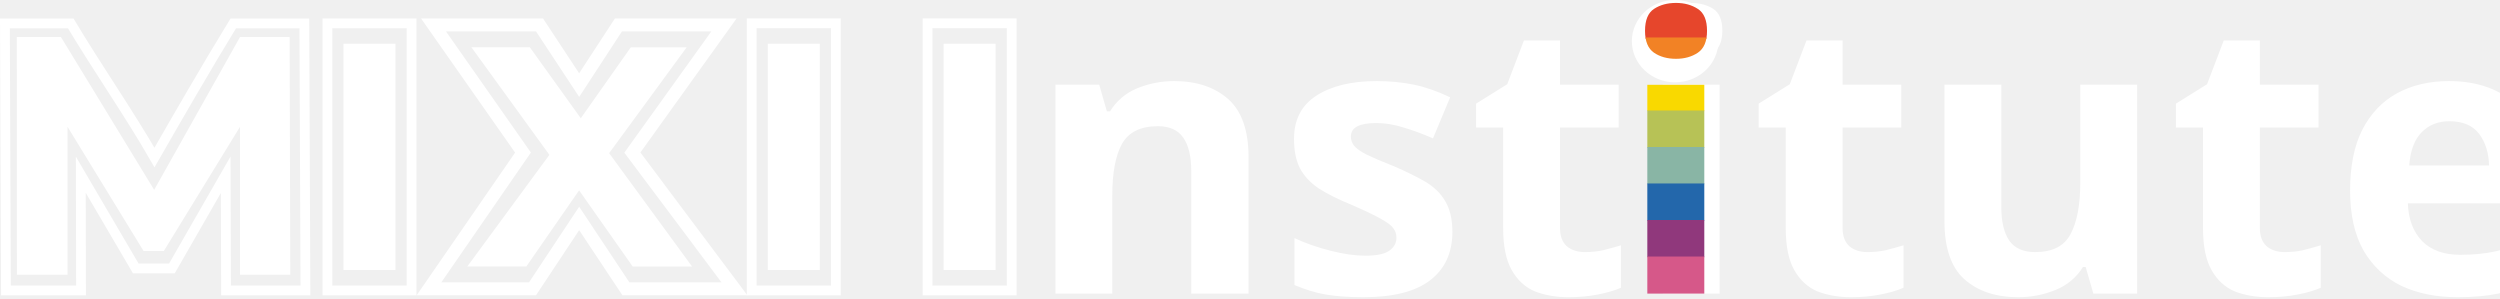
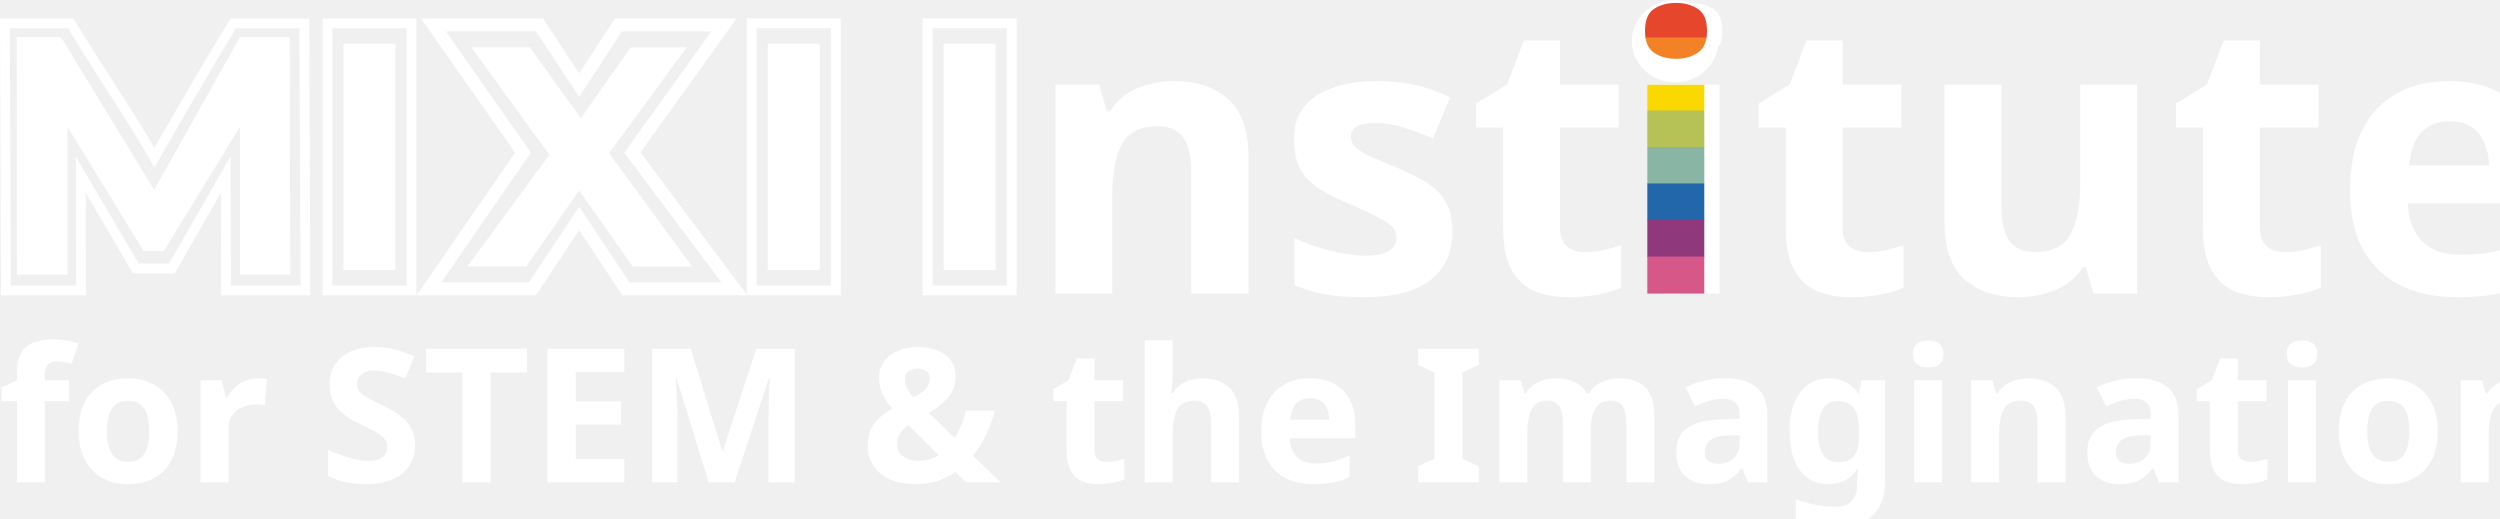
- <svg xmlns="http://www.w3.org/2000/svg" width="71.496mm" height="8.54mm" viewBox="0 0 71.496 8.54" version="1.1" id="svg42627">
+ <svg xmlns="http://www.w3.org/2000/svg" width="317.501mm" height="65.86mm" viewBox="0 0 317.501 65.86" version="1.1" id="svg42627">
  <defs id="defs42624">
    <clipPath clipPathUnits="userSpaceOnUse" id="clipPath84480">
      <text xml:space="preserve" style="font-style:normal;font-weight:normal;font-size:54.082px;line-height:1.25;font-family:sans-serif;fill:#000000;fill-opacity:1;stroke:none;stroke-width:1.352" x="29.421" y="257.113" id="text84484" transform="scale(1.846738,0.5414952)">
        <tspan id="tspan84482" x="29.421" y="257.113" style="font-style:normal;font-variant:normal;font-weight:900;font-stretch:normal;font-size:54.746px;font-family:Graphik;-inkscape-font-specification:'Graphik, Heavy';font-variant-ligatures:normal;font-variant-caps:normal;font-variant-numeric:normal;font-variant-east-asian:normal;fill:#ffffff;stroke-width:1.352">i</tspan>
      </text>
    </clipPath>
  </defs>
  <g id="layer1" transform="translate(-19.70543,-88.66094)">
-     <g id="g1274">
+     <g id="g1274" transform="matrix(4.440821,0,0,4.440821,-67.80284,-305.0664)">
      <g id="g1209">
        <ellipse style="fill:#ffffff;fill-opacity:1;stroke-width:0.211" id="path1066" cx="67.611" cy="89.838" rx="1.237" ry="1.177" />
        <g id="g1025" transform="matrix(0.8258605,0,0,0.8258605,3.431493,15.45211)">
          <g id="g93944">
            <g id="g93927">
              <text xml:space="preserve" style="font-style:normal;font-weight:normal;font-size:13.083px;line-height:1.25;font-family:sans-serif;fill:#000000;fill-opacity:1;stroke:none;stroke-width:0.327" x="55.222" y="98.814" id="text91128">
                <tspan id="tspan49140" x="55.222" y="98.814" style="font-style:normal;font-variant:normal;font-weight:900;font-stretch:normal;font-size:13.244px;font-family:Graphik;-inkscape-font-specification:'Graphik, Heavy';font-variant-ligatures:normal;font-variant-caps:normal;font-variant-numeric:normal;font-variant-east-asian:normal;fill:#ffffff;stroke-width:0.327">nstitute</tspan>
              </text>
              <g id="g93863-8" transform="translate(6.088974)">
                <path d="m 46.293,97.995 v -7.835 h 1.8 v 7.835 z" id="path55217-4-5" style="font-size:28.222px;line-height:1.25;font-family:Montserrat;-inkscape-font-specification:'Montserrat, @wght=700';font-variation-settings:'wght' 700;letter-spacing:2.646px;fill:#ffffff;stroke-width:0.105" />
                <path style="fill:none;stroke:#ffffff;stroke-width:0.339;stroke-linecap:butt;stroke-linejoin:miter;stroke-miterlimit:4;stroke-dasharray:none;stroke-opacity:1" d="m 45.736,89.452 v 9.251 h 2.914 v -9.251 z" id="path40097-0-3" />
              </g>
            </g>
            <g id="g87312-0" transform="matrix(0.1309949,0,0,0.4467506,68.6004,36.61345)" clip-path="url(#clipPath84480)">
              <rect style="fill:#e6462c;fill-opacity:1;stroke-width:0.31" id="rect849-9" width="89.384" height="2.882" x="43.569" y="116.593" />
              <rect style="fill:#f28225;fill-opacity:1;stroke-width:0.31" id="rect849-5-9" width="89.384" height="2.882" x="43.569" y="119.371" />
              <rect style="fill:#f9d900;fill-opacity:1;stroke-width:0.31" id="rect849-5-6-4" width="89.384" height="2.882" x="43.569" y="122.201" />
              <rect style="fill:#b7c256;fill-opacity:1;stroke-width:0.31" id="rect849-5-6-1-5" width="89.384" height="2.882" x="43.569" y="125.031" />
              <rect style="fill:#89b5a5;fill-opacity:1;stroke-width:0.31" id="rect849-5-6-15-1" width="89.384" height="2.882" x="43.569" y="127.861" />
              <rect style="fill:#2367ab;fill-opacity:1;stroke-width:0.31" id="rect849-5-6-9-0" width="89.384" height="2.882" x="43.569" y="130.691" />
              <rect style="fill:#90387c;fill-opacity:1;stroke-width:0.31" id="rect849-5-6-8-3" width="89.384" height="2.882" x="43.569" y="133.521" />
              <rect style="fill:#d65889;fill-opacity:1;stroke-width:0.31" id="rect849-5-6-8-4-7" width="89.384" height="2.882" x="43.569" y="136.352" />
            </g>
          </g>
          <path style="fill:none;stroke:#ffffff;stroke-width:0.339;stroke-linecap:butt;stroke-linejoin:miter;stroke-miterlimit:4;stroke-dasharray:none;stroke-opacity:1" d="m 22.511,98.703 h -2.6 l -0.035,-9.245 h 2.28 c 0.946,1.579 2.021,3.115 2.899,4.642 0.803,-1.4 1.782,-3.097 2.727,-4.642 h 2.462 l 0.038,9.245 H 27.533 L 27.521,94.697 25.658,97.941 H 24.407 L 22.504,94.697 Z" id="path32872" />
          <path d="m 31.6,97.996 v -7.835 h 1.8 v 7.835 z" id="path55217" style="font-size:28.222px;line-height:1.25;font-family:Montserrat;-inkscape-font-specification:'Montserrat, @wght=700';font-variation-settings:'wght' 700;letter-spacing:2.646px;fill:#ffffff;stroke-width:0.105" />
          <path style="fill:none;stroke:#ffffff;stroke-width:0.339;stroke-linecap:butt;stroke-linejoin:miter;stroke-miterlimit:4;stroke-dasharray:none;stroke-opacity:1" d="m 31.043,89.454 v 9.249 h 2.914 v -9.249 z" id="path40097" />
          <g id="g93863">
            <path d="m 46.293,97.995 v -7.835 h 1.8 v 7.835 z" id="path55217-4" style="font-size:28.222px;line-height:1.25;font-family:Montserrat;-inkscape-font-specification:'Montserrat, @wght=700';font-variation-settings:'wght' 700;letter-spacing:2.646px;fill:#ffffff;stroke-width:0.105" />
            <path style="fill:none;stroke:#ffffff;stroke-width:0.339;stroke-linecap:butt;stroke-linejoin:miter;stroke-miterlimit:4;stroke-dasharray:none;stroke-opacity:1" d="m 45.736,89.452 v 9.251 h 2.914 v -9.251 z" id="path40097-0" />
          </g>
          <path d="m 35.888,97.873 3.309,-4.5 v 1.279 l -3.167,-4.369 h 2.023 l 2.188,3.047 -0.847,0.011 2.155,-3.057 h 1.935 l -3.145,4.294 v -1.258 l 3.331,4.554 h -2.056 l -2.265,-3.22 h 0.814 l -2.232,3.22 z" id="path55214" style="font-size:28.222px;line-height:1.25;font-family:Montserrat;-inkscape-font-specification:'Montserrat, @wght=700';font-variation-settings:'wght' 700;letter-spacing:2.646px;fill:#ffffff;stroke-width:0.102" />
          <path style="fill:none;stroke:#ffffff;stroke-width:0.449;stroke-linecap:butt;stroke-linejoin:miter;stroke-miterlimit:4;stroke-dasharray:none;stroke-opacity:1" d="m 38.388,89.509 1.373,2.083 1.36,-2.083 h 3.654 l -3.172,4.42 3.534,4.717 h -3.758 l -1.618,-2.436 -1.615,2.436 h -3.585 l 3.255,-4.717 -3.099,-4.42 z" id="path40245" />
          <path style="fill:#ffffff;stroke:none;stroke-width:0.112px;stroke-linecap:butt;stroke-linejoin:miter;stroke-opacity:1" d="m 22.044,98.16 h -1.753 l -0.003,-8.233 h 1.527 l 3.229,5.293 2.973,-5.293 H 29.735 l 0.022,8.233 h -1.74 v -5.124 l -2.639,4.301 h -0.701 l -2.633,-4.301 z" id="path2183" />
        </g>
      </g>
    </g>
+     <text xml:space="preserve" style="font-style:normal;font-weight:normal;font-size:23.74px;line-height:1.25;font-family:sans-serif;fill:#000000;fill-opacity:1;stroke:none;stroke-width:0.594" x="19.444" y="149.915" id="text17808">
+       <tspan id="tspan17806" style="font-style:normal;font-variant:normal;font-weight:900;font-stretch:normal;font-size:23.74px;font-family:Graphik;-inkscape-font-specification:'Graphik, Heavy';font-variant-ligatures:normal;font-variant-caps:normal;font-variant-numeric:normal;font-variant-east-asian:normal;fill:#ffffff;stroke-width:0.594" x="19.444" y="149.915">for STEM &amp; the Imagination</tspan>
+     </text>
  </g>
</svg>
